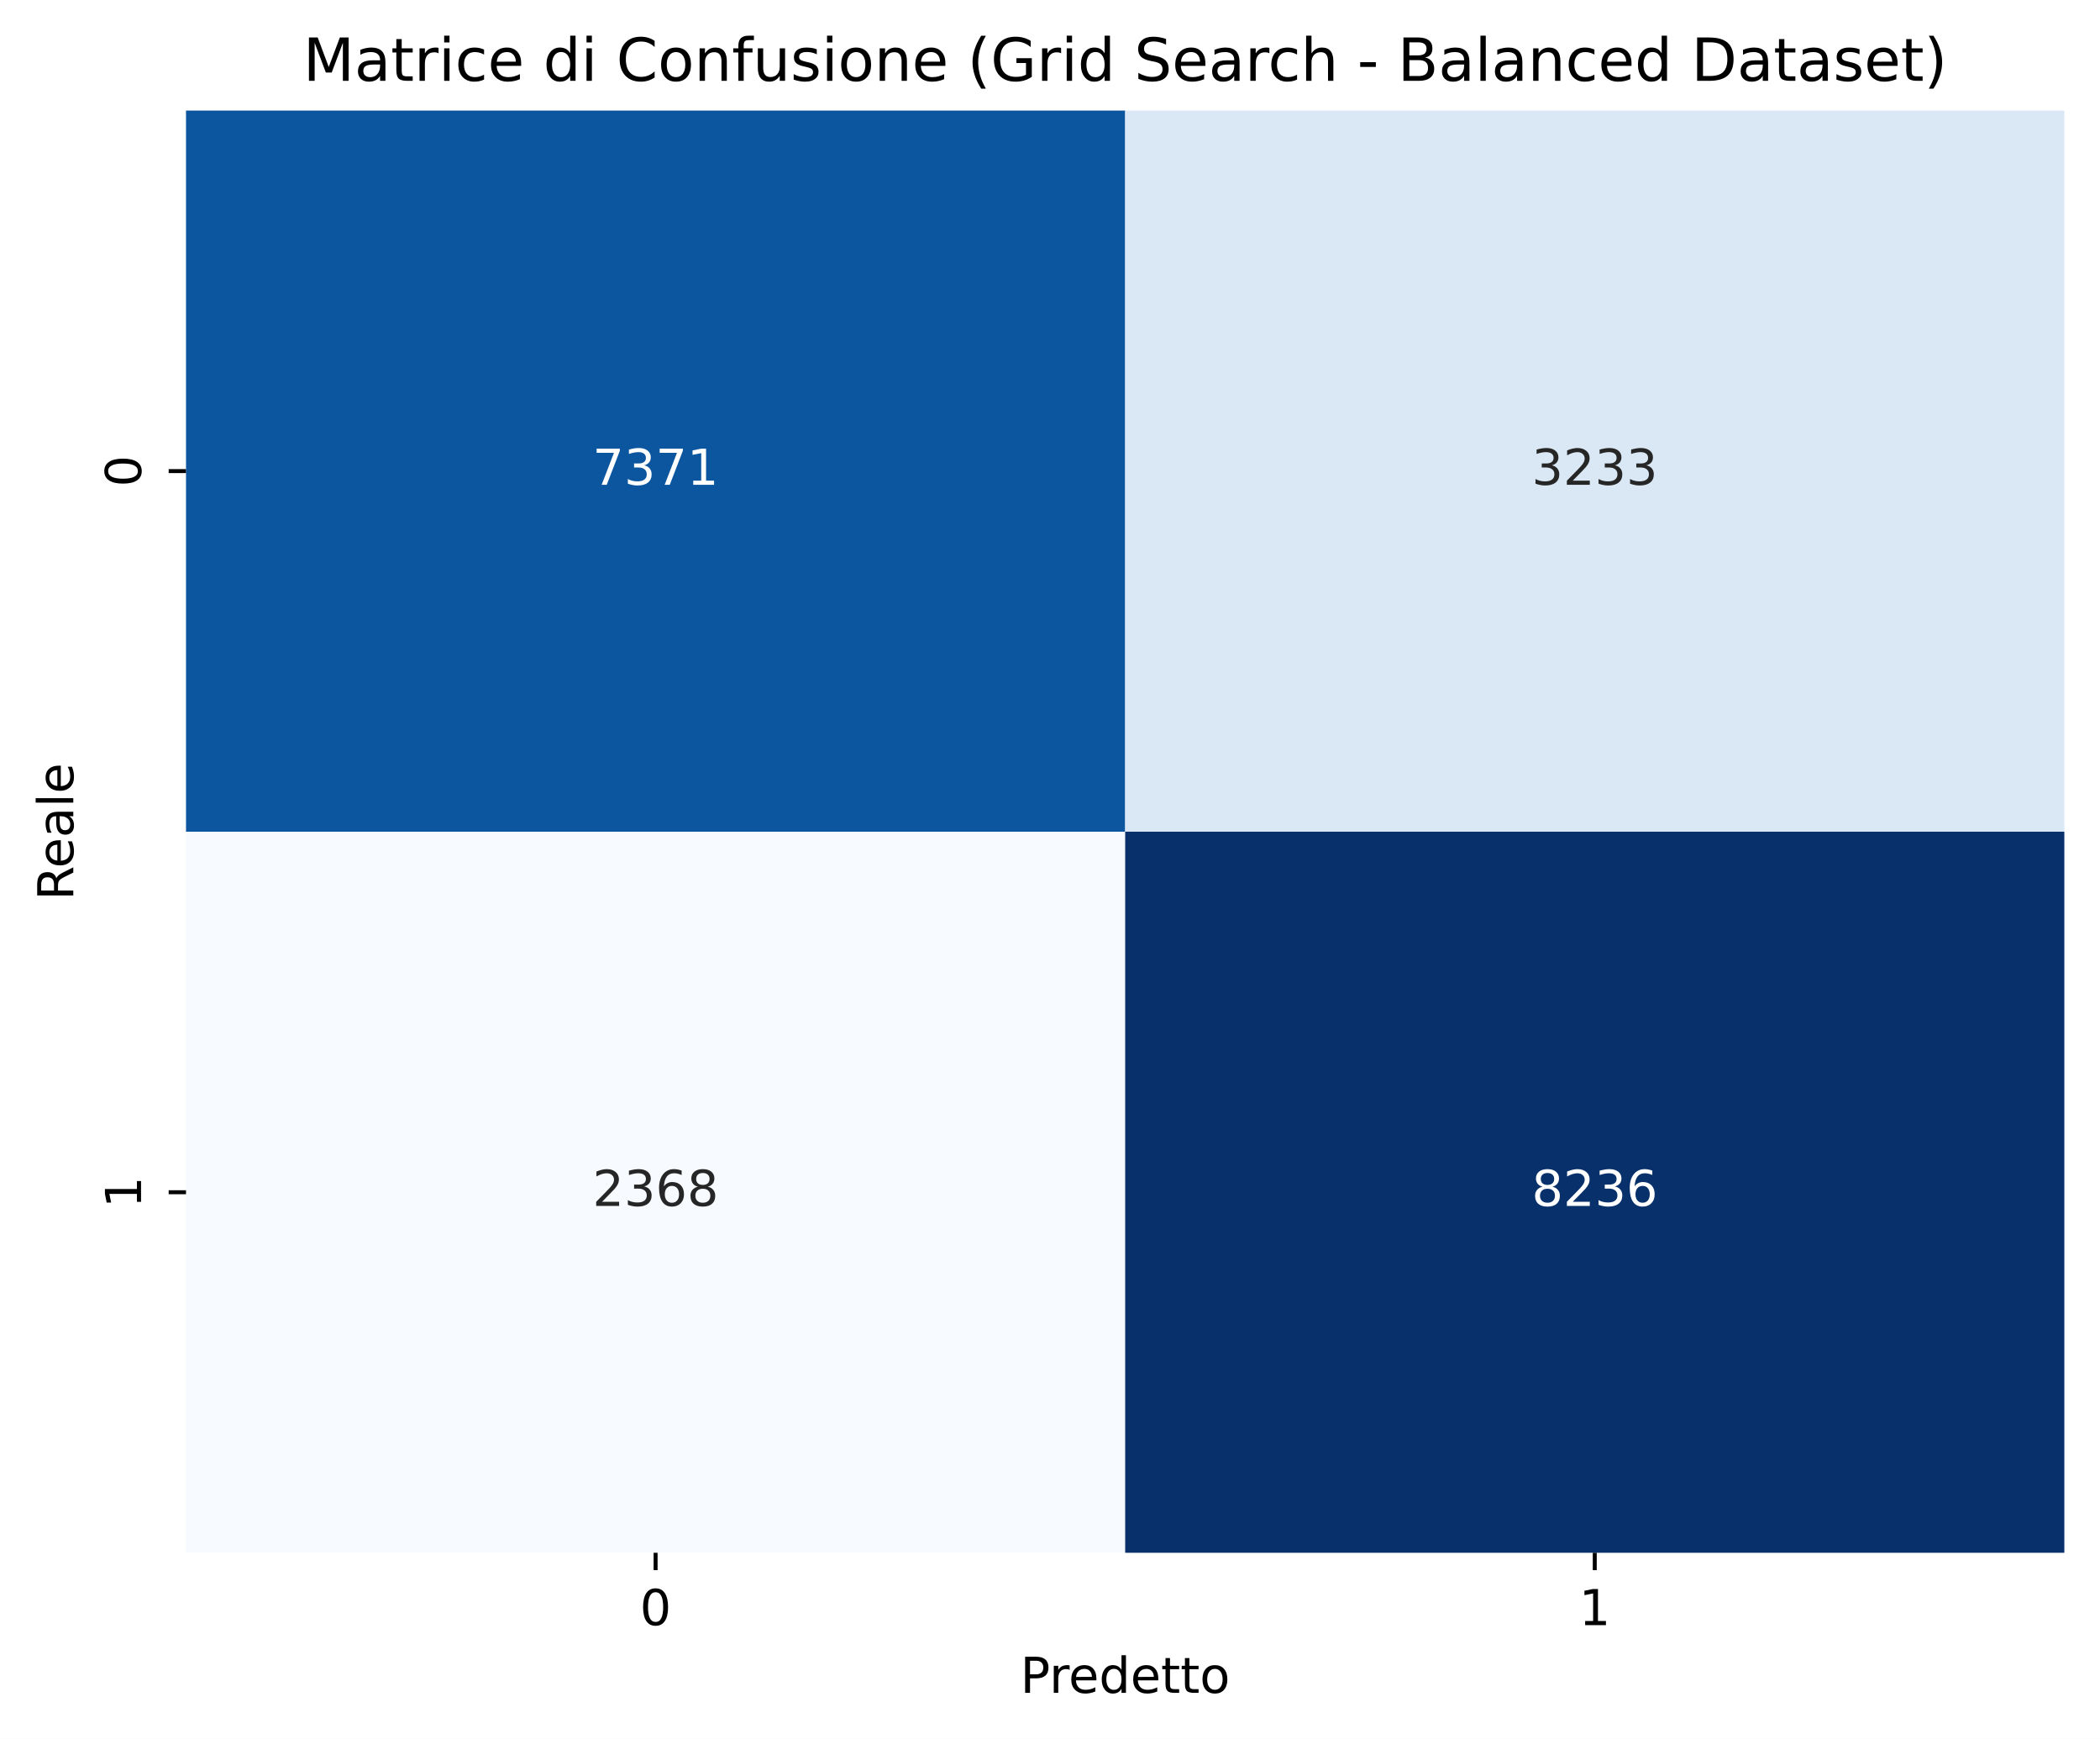
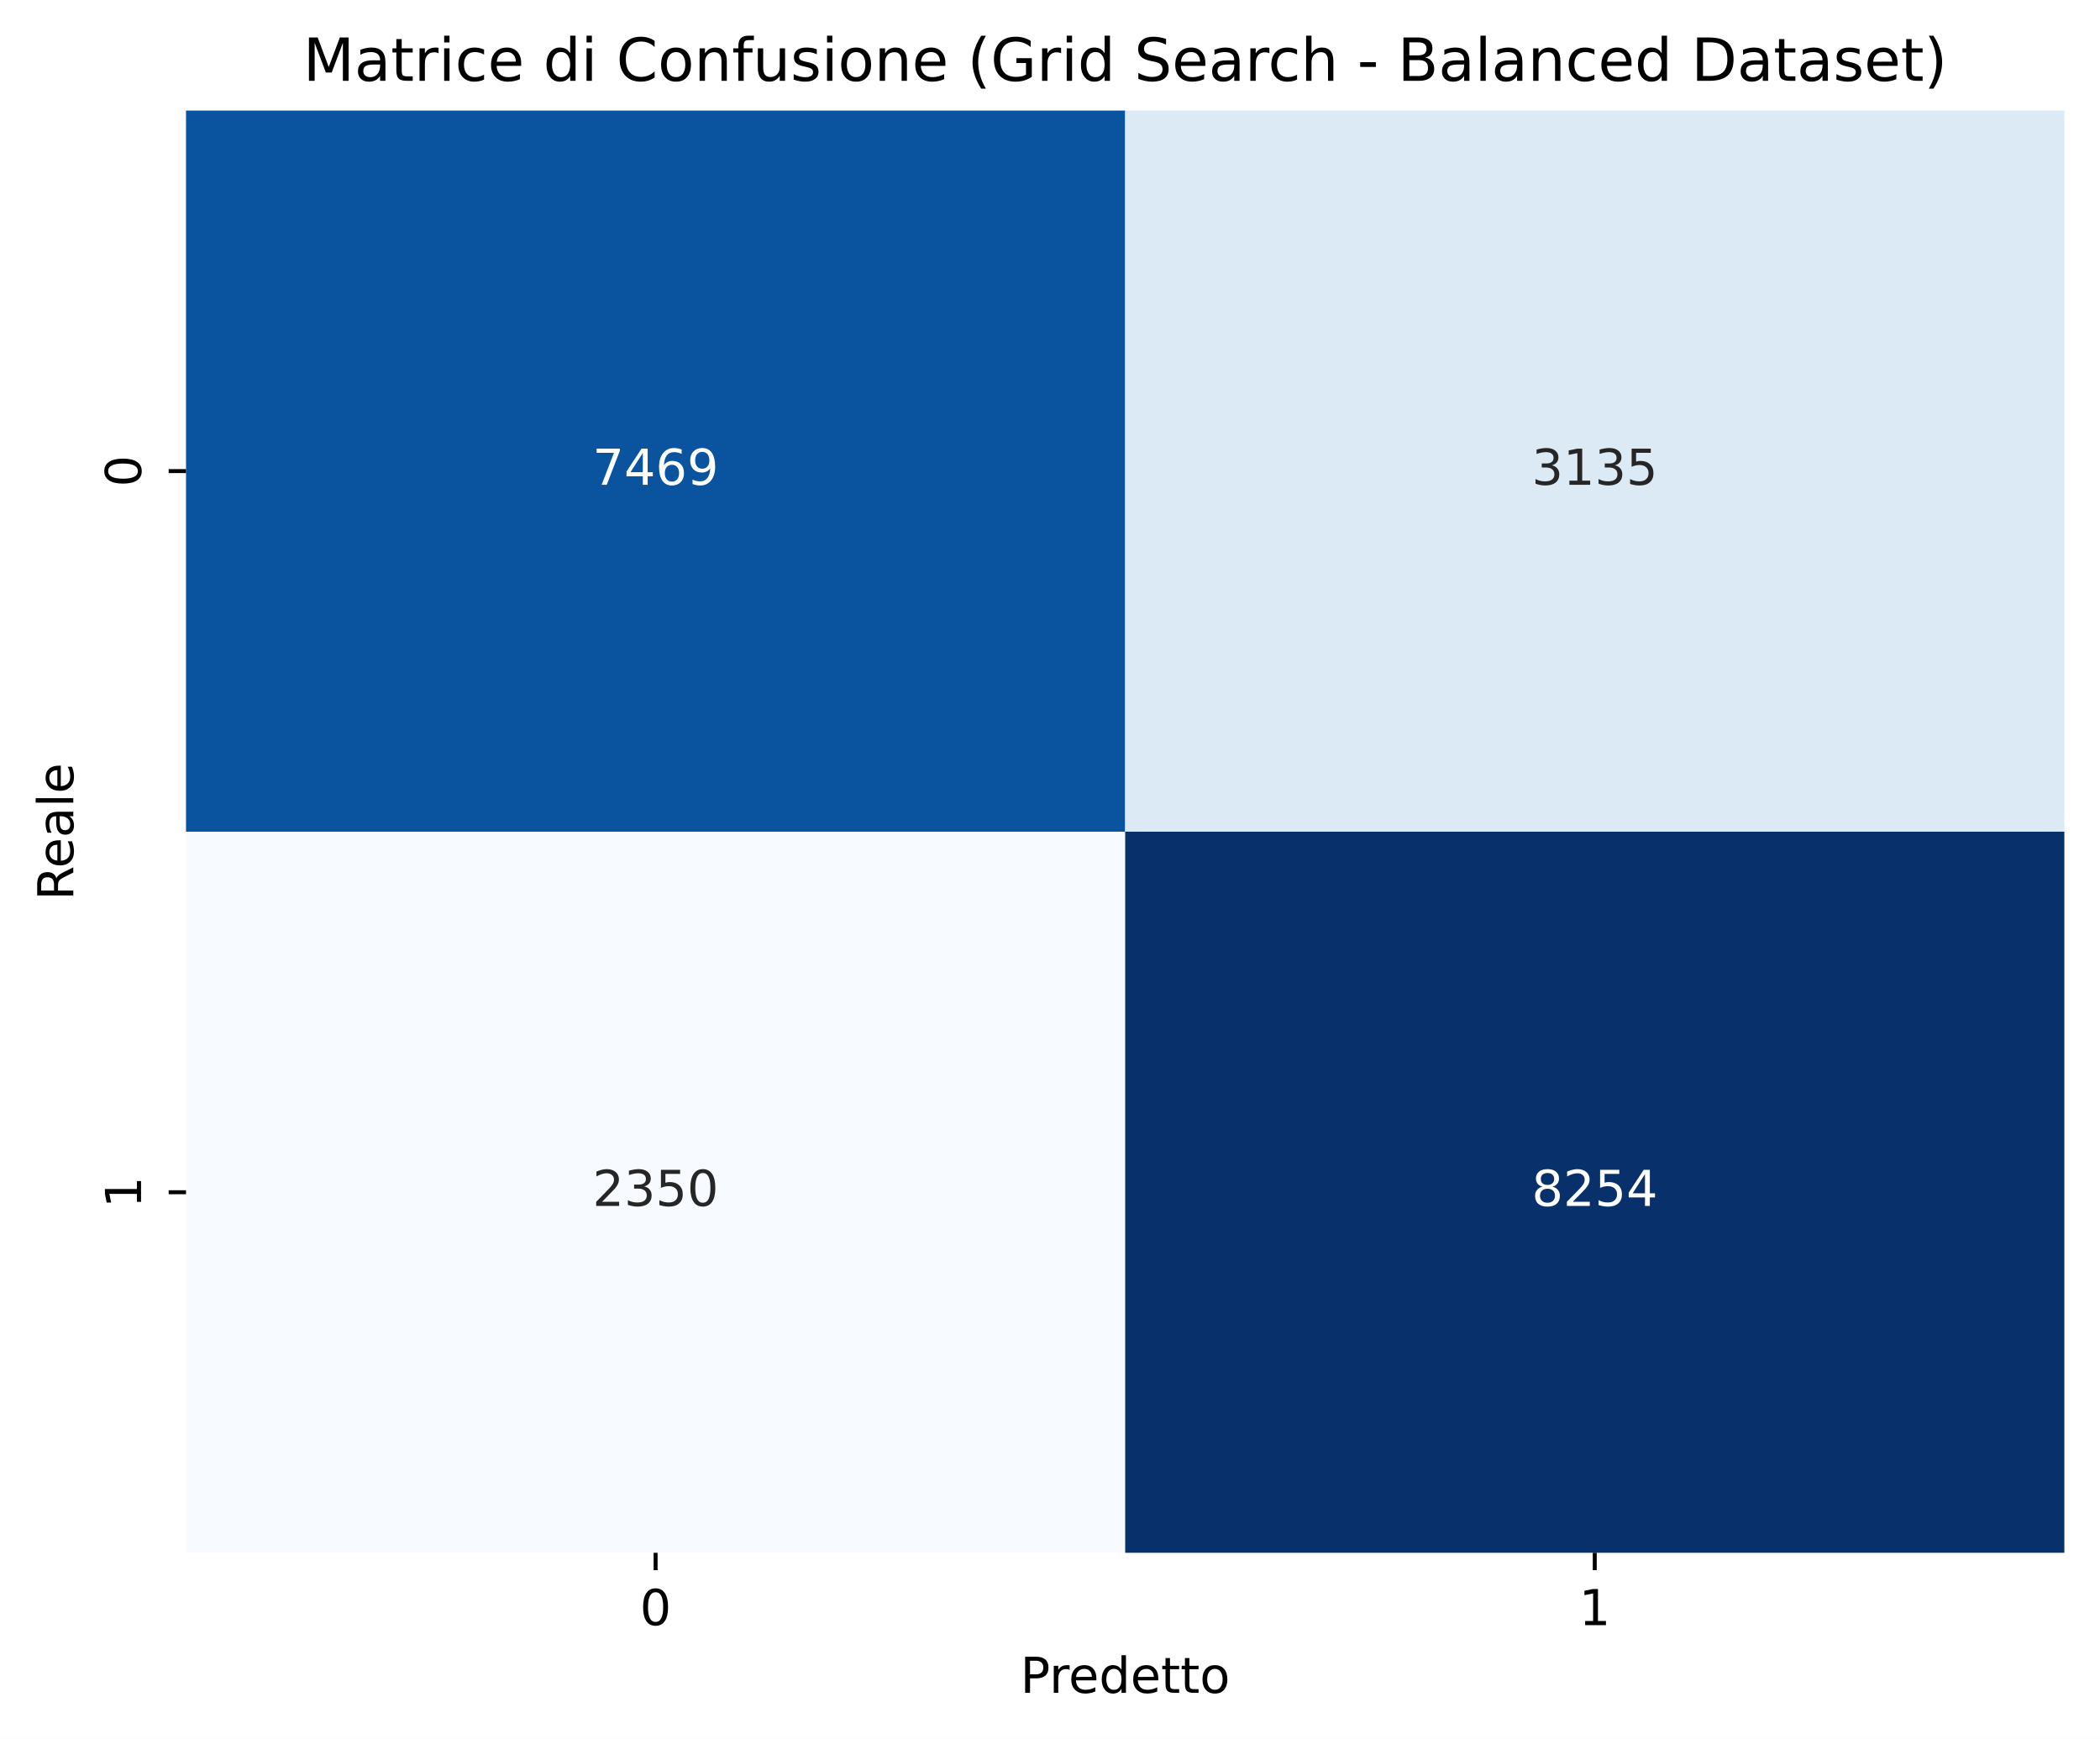
<svg xmlns="http://www.w3.org/2000/svg" xmlns:xlink="http://www.w3.org/1999/xlink" width="423.996pt" height="351.034pt" viewBox="0 0 423.996 351.034" version="1.1">
  <defs>
    <style type="text/css">*{stroke-linejoin: round; stroke-linecap: butt}</style>
  </defs>
  <g id="figure_1">
    <g id="patch_1">
      <path d="M 0 351.034  L 423.996 351.034  L 423.996 0  L 0 0  z " style="fill: #ffffff" />
    </g>
    <g id="axes_1">
      <g id="patch_2">
        <path d="M 37.556 313.478  L 416.796 313.478  L 416.796 22.318  L 37.556 22.318  z " style="fill: #ffffff" />
      </g>
      <g id="QuadMesh_1">
-         <path d="M 37.556 22.318  L 227.176 22.318  L 227.176 167.898  L 37.556 167.898  L 37.556 22.318  " clip-path="url(#p58a5a0b937)" style="fill: #0c56a0" />
-         <path d="M 227.176 22.318  L 416.796 22.318  L 416.796 167.898  L 227.176 167.898  L 227.176 22.318  " clip-path="url(#p58a5a0b937)" style="fill: #dae8f6" />
-         <path d="M 37.556 167.898  L 227.176 167.898  L 227.176 313.478  L 37.556 313.478  L 37.556 167.898  " clip-path="url(#p58a5a0b937)" style="fill: #f7fbff" />
-         <path d="M 227.176 167.898  L 416.796 167.898  L 416.796 313.478  L 227.176 313.478  L 227.176 167.898  " clip-path="url(#p58a5a0b937)" style="fill: #08306b" />
+         <path d="M 37.556 22.318  L 227.176 22.318  L 227.176 167.898  L 37.556 167.898  L 37.556 22.318  " clip-path="url(#pf59c094232)" style="fill: #0a539e" />
+         <path d="M 227.176 22.318  L 416.796 22.318  L 416.796 167.898  L 227.176 167.898  L 227.176 22.318  " clip-path="url(#pf59c094232)" style="fill: #dceaf6" />
+         <path d="M 37.556 167.898  L 227.176 167.898  L 227.176 313.478  L 37.556 313.478  L 37.556 167.898  " clip-path="url(#pf59c094232)" style="fill: #f7fbff" />
+         <path d="M 227.176 167.898  L 416.796 167.898  L 416.796 313.478  L 227.176 313.478  L 227.176 167.898  " clip-path="url(#pf59c094232)" style="fill: #08306b" />
      </g>
      <g id="matplotlib.axis_1">
        <g id="xtick_1">
          <g id="line2d_1">
            <defs>
-               <path id="meb72b0a99a" d="M 0 0  L 0 3.5  " style="stroke: #000000; stroke-width: 0.8" />
-             </defs>
-             <g>
-               <use xlink:href="#meb72b0a99a" x="132.366" y="313.478" style="stroke: #000000; stroke-width: 0.8" />
+               <path id="m415e64befd" d="M 0 0  L 0 3.5  " style="stroke: #000000; stroke-width: 0.8" />
+             </defs>
+             <g>
+               <use xlink:href="#m415e64befd" x="132.366" y="313.478" style="stroke: #000000; stroke-width: 0.8" />
            </g>
          </g>
          <g id="text_1">
            <g transform="translate(129.185 328.0766) scale(0.1 -0.1)">
              <defs>
                <path id="DejaVuSans-30" d="M 2034 4250  Q 1547 4250 1301 3770  Q 1056 3291 1056 2328  Q 1056 1369 1301 889  Q 1547 409 2034 409  Q 2525 409 2770 889  Q 3016 1369 3016 2328  Q 3016 3291 2770 3770  Q 2525 4250 2034 4250  z M 2034 4750  Q 2819 4750 3233 4129  Q 3647 3509 3647 2328  Q 3647 1150 3233 529  Q 2819 -91 2034 -91  Q 1250 -91 836 529  Q 422 1150 422 2328  Q 422 3509 836 4129  Q 1250 4750 2034 4750  z " transform="scale(0.015625)" />
              </defs>
              <use xlink:href="#DejaVuSans-30" />
            </g>
          </g>
        </g>
        <g id="xtick_2">
          <g id="line2d_2">
            <g>
-               <use xlink:href="#meb72b0a99a" x="321.986" y="313.478" style="stroke: #000000; stroke-width: 0.8" />
+               <use xlink:href="#m415e64befd" x="321.986" y="313.478" style="stroke: #000000; stroke-width: 0.8" />
            </g>
          </g>
          <g id="text_2">
            <g transform="translate(318.805 328.0766) scale(0.1 -0.1)">
              <defs>
                <path id="DejaVuSans-31" d="M 794 531  L 1825 531  L 1825 4091  L 703 3866  L 703 4441  L 1819 4666  L 2450 4666  L 2450 531  L 3481 531  L 3481 0  L 794 0  L 794 531  z " transform="scale(0.015625)" />
              </defs>
              <use xlink:href="#DejaVuSans-31" />
            </g>
          </g>
        </g>
        <g id="text_3">
          <g transform="translate(205.9989 341.7547) scale(0.1 -0.1)">
            <defs>
              <path id="DejaVuSans-50" d="M 1259 4147  L 1259 2394  L 2053 2394  Q 2494 2394 2734 2622  Q 2975 2850 2975 3272  Q 2975 3691 2734 3919  Q 2494 4147 2053 4147  L 1259 4147  z M 628 4666  L 2053 4666  Q 2838 4666 3239 4311  Q 3641 3956 3641 3272  Q 3641 2581 3239 2228  Q 2838 1875 2053 1875  L 1259 1875  L 1259 0  L 628 0  L 628 4666  z " transform="scale(0.015625)" />
              <path id="DejaVuSans-72" d="M 2631 2963  Q 2534 3019 2420 3045  Q 2306 3072 2169 3072  Q 1681 3072 1420 2755  Q 1159 2438 1159 1844  L 1159 0  L 581 0  L 581 3500  L 1159 3500  L 1159 2956  Q 1341 3275 1631 3429  Q 1922 3584 2338 3584  Q 2397 3584 2469 3576  Q 2541 3569 2628 3553  L 2631 2963  z " transform="scale(0.015625)" />
              <path id="DejaVuSans-65" d="M 3597 1894  L 3597 1613  L 953 1613  Q 991 1019 1311 708  Q 1631 397 2203 397  Q 2534 397 2845 478  Q 3156 559 3463 722  L 3463 178  Q 3153 47 2828 -22  Q 2503 -91 2169 -91  Q 1331 -91 842 396  Q 353 884 353 1716  Q 353 2575 817 3079  Q 1281 3584 2069 3584  Q 2775 3584 3186 3129  Q 3597 2675 3597 1894  z M 3022 2063  Q 3016 2534 2758 2815  Q 2500 3097 2075 3097  Q 1594 3097 1305 2825  Q 1016 2553 972 2059  L 3022 2063  z " transform="scale(0.015625)" />
              <path id="DejaVuSans-64" d="M 2906 2969  L 2906 4863  L 3481 4863  L 3481 0  L 2906 0  L 2906 525  Q 2725 213 2448 61  Q 2172 -91 1784 -91  Q 1150 -91 751 415  Q 353 922 353 1747  Q 353 2572 751 3078  Q 1150 3584 1784 3584  Q 2172 3584 2448 3432  Q 2725 3281 2906 2969  z M 947 1747  Q 947 1113 1208 752  Q 1469 391 1925 391  Q 2381 391 2643 752  Q 2906 1113 2906 1747  Q 2906 2381 2643 2742  Q 2381 3103 1925 3103  Q 1469 3103 1208 2742  Q 947 2381 947 1747  z " transform="scale(0.015625)" />
              <path id="DejaVuSans-74" d="M 1172 4494  L 1172 3500  L 2356 3500  L 2356 3053  L 1172 3053  L 1172 1153  Q 1172 725 1289 603  Q 1406 481 1766 481  L 2356 481  L 2356 0  L 1766 0  Q 1100 0 847 248  Q 594 497 594 1153  L 594 3053  L 172 3053  L 172 3500  L 594 3500  L 594 4494  L 1172 4494  z " transform="scale(0.015625)" />
              <path id="DejaVuSans-6f" d="M 1959 3097  Q 1497 3097 1228 2736  Q 959 2375 959 1747  Q 959 1119 1226 758  Q 1494 397 1959 397  Q 2419 397 2687 759  Q 2956 1122 2956 1747  Q 2956 2369 2687 2733  Q 2419 3097 1959 3097  z M 1959 3584  Q 2709 3584 3137 3096  Q 3566 2609 3566 1747  Q 3566 888 3137 398  Q 2709 -91 1959 -91  Q 1206 -91 779 398  Q 353 888 353 1747  Q 353 2609 779 3096  Q 1206 3584 1959 3584  z " transform="scale(0.015625)" />
            </defs>
            <use xlink:href="#DejaVuSans-50" />
            <use xlink:href="#DejaVuSans-72" transform="translate(58.55273 0)" />
            <use xlink:href="#DejaVuSans-65" transform="translate(97.41602 0)" />
            <use xlink:href="#DejaVuSans-64" transform="translate(158.9395 0)" />
            <use xlink:href="#DejaVuSans-65" transform="translate(222.416 0)" />
            <use xlink:href="#DejaVuSans-74" transform="translate(283.9395 0)" />
            <use xlink:href="#DejaVuSans-74" transform="translate(323.1484 0)" />
            <use xlink:href="#DejaVuSans-6f" transform="translate(362.3574 0)" />
          </g>
        </g>
      </g>
      <g id="matplotlib.axis_2">
        <g id="ytick_1">
          <g id="line2d_3">
            <defs>
-               <path id="m31fce404c8" d="M 0 0  L -3.5 0  " style="stroke: #000000; stroke-width: 0.8" />
-             </defs>
-             <g>
-               <use xlink:href="#m31fce404c8" x="37.556" y="95.108" style="stroke: #000000; stroke-width: 0.8" />
+               <path id="m2e3ef12fac" d="M 0 0  L -3.5 0  " style="stroke: #000000; stroke-width: 0.8" />
+             </defs>
+             <g>
+               <use xlink:href="#m2e3ef12fac" x="37.556" y="95.108" style="stroke: #000000; stroke-width: 0.8" />
            </g>
          </g>
          <g id="text_4">
            <g transform="translate(28.47656 98.28938) rotate(-90) scale(0.1 -0.1)">
              <use xlink:href="#DejaVuSans-30" />
            </g>
          </g>
        </g>
        <g id="ytick_2">
          <g id="line2d_4">
            <g>
-               <use xlink:href="#m31fce404c8" x="37.556" y="240.688" style="stroke: #000000; stroke-width: 0.8" />
+               <use xlink:href="#m2e3ef12fac" x="37.556" y="240.688" style="stroke: #000000; stroke-width: 0.8" />
            </g>
          </g>
          <g id="text_5">
            <g transform="translate(28.47656 243.8694) rotate(-90) scale(0.1 -0.1)">
              <use xlink:href="#DejaVuSans-31" />
            </g>
          </g>
        </g>
        <g id="text_6">
          <g transform="translate(14.79844 181.7536) rotate(-90) scale(0.1 -0.1)">
            <defs>
              <path id="DejaVuSans-52" d="M 2841 2188  Q 3044 2119 3236 1894  Q 3428 1669 3622 1275  L 4263 0  L 3584 0  L 2988 1197  Q 2756 1666 2539 1819  Q 2322 1972 1947 1972  L 1259 1972  L 1259 0  L 628 0  L 628 4666  L 2053 4666  Q 2853 4666 3247 4331  Q 3641 3997 3641 3322  Q 3641 2881 3436 2590  Q 3231 2300 2841 2188  z M 1259 4147  L 1259 2491  L 2053 2491  Q 2509 2491 2742 2702  Q 2975 2913 2975 3322  Q 2975 3731 2742 3939  Q 2509 4147 2053 4147  L 1259 4147  z " transform="scale(0.015625)" />
              <path id="DejaVuSans-61" d="M 2194 1759  Q 1497 1759 1228 1600  Q 959 1441 959 1056  Q 959 750 1161 570  Q 1363 391 1709 391  Q 2188 391 2477 730  Q 2766 1069 2766 1631  L 2766 1759  L 2194 1759  z M 3341 1997  L 3341 0  L 2766 0  L 2766 531  Q 2569 213 2275 61  Q 1981 -91 1556 -91  Q 1019 -91 701 211  Q 384 513 384 1019  Q 384 1609 779 1909  Q 1175 2209 1959 2209  L 2766 2209  L 2766 2266  Q 2766 2663 2505 2880  Q 2244 3097 1772 3097  Q 1472 3097 1187 3025  Q 903 2953 641 2809  L 641 3341  Q 956 3463 1253 3523  Q 1550 3584 1831 3584  Q 2591 3584 2966 3190  Q 3341 2797 3341 1997  z " transform="scale(0.015625)" />
              <path id="DejaVuSans-6c" d="M 603 4863  L 1178 4863  L 1178 0  L 603 0  L 603 4863  z " transform="scale(0.015625)" />
            </defs>
            <use xlink:href="#DejaVuSans-52" />
            <use xlink:href="#DejaVuSans-65" transform="translate(64.98242 0)" />
            <use xlink:href="#DejaVuSans-61" transform="translate(126.5059 0)" />
            <use xlink:href="#DejaVuSans-6c" transform="translate(187.7852 0)" />
            <use xlink:href="#DejaVuSans-65" transform="translate(215.5684 0)" />
          </g>
        </g>
      </g>
      <g id="text_7">
        <g style="fill: #ffffff" transform="translate(119.6412 97.8675) scale(0.1 -0.1)">
          <defs>
            <path id="DejaVuSans-37" d="M 525 4666  L 3525 4666  L 3525 4397  L 1831 0  L 1172 0  L 2766 4134  L 525 4134  L 525 4666  z " transform="scale(0.015625)" />
-             <path id="DejaVuSans-33" d="M 2597 2516  Q 3050 2419 3304 2112  Q 3559 1806 3559 1356  Q 3559 666 3084 287  Q 2609 -91 1734 -91  Q 1441 -91 1130 -33  Q 819 25 488 141  L 488 750  Q 750 597 1062 519  Q 1375 441 1716 441  Q 2309 441 2620 675  Q 2931 909 2931 1356  Q 2931 1769 2642 2001  Q 2353 2234 1838 2234  L 1294 2234  L 1294 2753  L 1863 2753  Q 2328 2753 2575 2939  Q 2822 3125 2822 3475  Q 2822 3834 2567 4026  Q 2313 4219 1838 4219  Q 1578 4219 1281 4162  Q 984 4106 628 3988  L 628 4550  Q 988 4650 1302 4700  Q 1616 4750 1894 4750  Q 2613 4750 3031 4423  Q 3450 4097 3450 3541  Q 3450 3153 3228 2886  Q 3006 2619 2597 2516  z " transform="scale(0.015625)" />
+             <path id="DejaVuSans-34" d="M 2419 4116  L 825 1625  L 2419 1625  L 2419 4116  z M 2253 4666  L 3047 4666  L 3047 1625  L 3713 1625  L 3713 1100  L 3047 1100  L 3047 0  L 2419 0  L 2419 1100  L 313 1100  L 313 1709  L 2253 4666  z " transform="scale(0.015625)" />
+             <path id="DejaVuSans-36" d="M 2113 2584  Q 1688 2584 1439 2293  Q 1191 2003 1191 1497  Q 1191 994 1439 701  Q 1688 409 2113 409  Q 2538 409 2786 701  Q 3034 994 3034 1497  Q 3034 2003 2786 2293  Q 2538 2584 2113 2584  z M 3366 4563  L 3366 3988  Q 3128 4100 2886 4159  Q 2644 4219 2406 4219  Q 1781 4219 1451 3797  Q 1122 3375 1075 2522  Q 1259 2794 1537 2939  Q 1816 3084 2150 3084  Q 2853 3084 3261 2657  Q 3669 2231 3669 1497  Q 3669 778 3244 343  Q 2819 -91 2113 -91  Q 1303 -91 875 529  Q 447 1150 447 2328  Q 447 3434 972 4092  Q 1497 4750 2381 4750  Q 2619 4750 2861 4703  Q 3103 4656 3366 4563  z " transform="scale(0.015625)" />
+             <path id="DejaVuSans-39" d="M 703 97  L 703 672  Q 941 559 1184 500  Q 1428 441 1663 441  Q 2288 441 2617 861  Q 2947 1281 2994 2138  Q 2813 1869 2534 1725  Q 2256 1581 1919 1581  Q 1219 1581 811 2004  Q 403 2428 403 3163  Q 403 3881 828 4315  Q 1253 4750 1959 4750  Q 2769 4750 3195 4129  Q 3622 3509 3622 2328  Q 3622 1225 3098 567  Q 2575 -91 1691 -91  Q 1453 -91 1209 -44  Q 966 3 703 97  z M 1959 2075  Q 2384 2075 2632 2365  Q 2881 2656 2881 3163  Q 2881 3666 2632 3958  Q 2384 4250 1959 4250  Q 1534 4250 1286 3958  Q 1038 3666 1038 3163  Q 1038 2656 1286 2365  Q 1534 2075 1959 2075  z " transform="scale(0.015625)" />
          </defs>
          <use xlink:href="#DejaVuSans-37" />
-           <use xlink:href="#DejaVuSans-33" transform="translate(63.62305 0)" />
-           <use xlink:href="#DejaVuSans-37" transform="translate(127.2461 0)" />
-           <use xlink:href="#DejaVuSans-31" transform="translate(190.8691 0)" />
+           <use xlink:href="#DejaVuSans-34" transform="translate(63.62305 0)" />
+           <use xlink:href="#DejaVuSans-36" transform="translate(127.2461 0)" />
+           <use xlink:href="#DejaVuSans-39" transform="translate(190.8691 0)" />
        </g>
      </g>
      <g id="text_8">
        <g style="fill: #262626" transform="translate(309.2613 97.8675) scale(0.1 -0.1)">
          <defs>
-             <path id="DejaVuSans-32" d="M 1228 531  L 3431 531  L 3431 0  L 469 0  L 469 531  Q 828 903 1448 1529  Q 2069 2156 2228 2338  Q 2531 2678 2651 2914  Q 2772 3150 2772 3378  Q 2772 3750 2511 3984  Q 2250 4219 1831 4219  Q 1534 4219 1204 4116  Q 875 4013 500 3803  L 500 4441  Q 881 4594 1212 4672  Q 1544 4750 1819 4750  Q 2544 4750 2975 4387  Q 3406 4025 3406 3419  Q 3406 3131 3298 2873  Q 3191 2616 2906 2266  Q 2828 2175 2409 1742  Q 1991 1309 1228 531  z " transform="scale(0.015625)" />
+             <path id="DejaVuSans-33" d="M 2597 2516  Q 3050 2419 3304 2112  Q 3559 1806 3559 1356  Q 3559 666 3084 287  Q 2609 -91 1734 -91  Q 1441 -91 1130 -33  Q 819 25 488 141  L 488 750  Q 750 597 1062 519  Q 1375 441 1716 441  Q 2309 441 2620 675  Q 2931 909 2931 1356  Q 2931 1769 2642 2001  Q 2353 2234 1838 2234  L 1294 2234  L 1294 2753  L 1863 2753  Q 2328 2753 2575 2939  Q 2822 3125 2822 3475  Q 2822 3834 2567 4026  Q 2313 4219 1838 4219  Q 1578 4219 1281 4162  Q 984 4106 628 3988  L 628 4550  Q 988 4650 1302 4700  Q 1616 4750 1894 4750  Q 2613 4750 3031 4423  Q 3450 4097 3450 3541  Q 3450 3153 3228 2886  Q 3006 2619 2597 2516  z " transform="scale(0.015625)" />
+             <path id="DejaVuSans-35" d="M 691 4666  L 3169 4666  L 3169 4134  L 1269 4134  L 1269 2991  Q 1406 3038 1543 3061  Q 1681 3084 1819 3084  Q 2600 3084 3056 2656  Q 3513 2228 3513 1497  Q 3513 744 3044 326  Q 2575 -91 1722 -91  Q 1428 -91 1123 -41  Q 819 9 494 109  L 494 744  Q 775 591 1075 516  Q 1375 441 1709 441  Q 2250 441 2565 725  Q 2881 1009 2881 1497  Q 2881 1984 2565 2268  Q 2250 2553 1709 2553  Q 1456 2553 1204 2497  Q 953 2441 691 2322  L 691 4666  z " transform="scale(0.015625)" />
          </defs>
          <use xlink:href="#DejaVuSans-33" />
-           <use xlink:href="#DejaVuSans-32" transform="translate(63.62305 0)" />
+           <use xlink:href="#DejaVuSans-31" transform="translate(63.62305 0)" />
          <use xlink:href="#DejaVuSans-33" transform="translate(127.2461 0)" />
-           <use xlink:href="#DejaVuSans-33" transform="translate(190.8691 0)" />
+           <use xlink:href="#DejaVuSans-35" transform="translate(190.8691 0)" />
        </g>
      </g>
      <g id="text_9">
        <g style="fill: #262626" transform="translate(119.6412 243.4475) scale(0.1 -0.1)">
          <defs>
-             <path id="DejaVuSans-36" d="M 2113 2584  Q 1688 2584 1439 2293  Q 1191 2003 1191 1497  Q 1191 994 1439 701  Q 1688 409 2113 409  Q 2538 409 2786 701  Q 3034 994 3034 1497  Q 3034 2003 2786 2293  Q 2538 2584 2113 2584  z M 3366 4563  L 3366 3988  Q 3128 4100 2886 4159  Q 2644 4219 2406 4219  Q 1781 4219 1451 3797  Q 1122 3375 1075 2522  Q 1259 2794 1537 2939  Q 1816 3084 2150 3084  Q 2853 3084 3261 2657  Q 3669 2231 3669 1497  Q 3669 778 3244 343  Q 2819 -91 2113 -91  Q 1303 -91 875 529  Q 447 1150 447 2328  Q 447 3434 972 4092  Q 1497 4750 2381 4750  Q 2619 4750 2861 4703  Q 3103 4656 3366 4563  z " transform="scale(0.015625)" />
-             <path id="DejaVuSans-38" d="M 2034 2216  Q 1584 2216 1326 1975  Q 1069 1734 1069 1313  Q 1069 891 1326 650  Q 1584 409 2034 409  Q 2484 409 2743 651  Q 3003 894 3003 1313  Q 3003 1734 2745 1975  Q 2488 2216 2034 2216  z M 1403 2484  Q 997 2584 770 2862  Q 544 3141 544 3541  Q 544 4100 942 4425  Q 1341 4750 2034 4750  Q 2731 4750 3128 4425  Q 3525 4100 3525 3541  Q 3525 3141 3298 2862  Q 3072 2584 2669 2484  Q 3125 2378 3379 2068  Q 3634 1759 3634 1313  Q 3634 634 3220 271  Q 2806 -91 2034 -91  Q 1263 -91 848 271  Q 434 634 434 1313  Q 434 1759 690 2068  Q 947 2378 1403 2484  z M 1172 3481  Q 1172 3119 1398 2916  Q 1625 2713 2034 2713  Q 2441 2713 2670 2916  Q 2900 3119 2900 3481  Q 2900 3844 2670 4047  Q 2441 4250 2034 4250  Q 1625 4250 1398 4047  Q 1172 3844 1172 3481  z " transform="scale(0.015625)" />
+             <path id="DejaVuSans-32" d="M 1228 531  L 3431 531  L 3431 0  L 469 0  L 469 531  Q 828 903 1448 1529  Q 2069 2156 2228 2338  Q 2531 2678 2651 2914  Q 2772 3150 2772 3378  Q 2772 3750 2511 3984  Q 2250 4219 1831 4219  Q 1534 4219 1204 4116  Q 875 4013 500 3803  L 500 4441  Q 881 4594 1212 4672  Q 1544 4750 1819 4750  Q 2544 4750 2975 4387  Q 3406 4025 3406 3419  Q 3406 3131 3298 2873  Q 3191 2616 2906 2266  Q 2828 2175 2409 1742  Q 1991 1309 1228 531  z " transform="scale(0.015625)" />
          </defs>
          <use xlink:href="#DejaVuSans-32" />
          <use xlink:href="#DejaVuSans-33" transform="translate(63.62305 0)" />
-           <use xlink:href="#DejaVuSans-36" transform="translate(127.2461 0)" />
-           <use xlink:href="#DejaVuSans-38" transform="translate(190.8691 0)" />
+           <use xlink:href="#DejaVuSans-35" transform="translate(127.2461 0)" />
+           <use xlink:href="#DejaVuSans-30" transform="translate(190.8691 0)" />
        </g>
      </g>
      <g id="text_10">
        <g style="fill: #ffffff" transform="translate(309.2613 243.4475) scale(0.1 -0.1)">
+           <defs>
+             <path id="DejaVuSans-38" d="M 2034 2216  Q 1584 2216 1326 1975  Q 1069 1734 1069 1313  Q 1069 891 1326 650  Q 1584 409 2034 409  Q 2484 409 2743 651  Q 3003 894 3003 1313  Q 3003 1734 2745 1975  Q 2488 2216 2034 2216  z M 1403 2484  Q 997 2584 770 2862  Q 544 3141 544 3541  Q 544 4100 942 4425  Q 1341 4750 2034 4750  Q 2731 4750 3128 4425  Q 3525 4100 3525 3541  Q 3525 3141 3298 2862  Q 3072 2584 2669 2484  Q 3125 2378 3379 2068  Q 3634 1759 3634 1313  Q 3634 634 3220 271  Q 2806 -91 2034 -91  Q 1263 -91 848 271  Q 434 634 434 1313  Q 434 1759 690 2068  Q 947 2378 1403 2484  z M 1172 3481  Q 1172 3119 1398 2916  Q 1625 2713 2034 2713  Q 2441 2713 2670 2916  Q 2900 3119 2900 3481  Q 2900 3844 2670 4047  Q 2441 4250 2034 4250  Q 1625 4250 1398 4047  Q 1172 3844 1172 3481  z " transform="scale(0.015625)" />
+           </defs>
          <use xlink:href="#DejaVuSans-38" />
          <use xlink:href="#DejaVuSans-32" transform="translate(63.62305 0)" />
-           <use xlink:href="#DejaVuSans-33" transform="translate(127.2461 0)" />
-           <use xlink:href="#DejaVuSans-36" transform="translate(190.8691 0)" />
+           <use xlink:href="#DejaVuSans-35" transform="translate(127.2461 0)" />
+           <use xlink:href="#DejaVuSans-34" transform="translate(190.8691 0)" />
        </g>
      </g>
      <g id="text_11">
        <g transform="translate(61.20125 16.31812) scale(0.12 -0.12)">
          <defs>
            <path id="DejaVuSans-4d" d="M 628 4666  L 1569 4666  L 2759 1491  L 3956 4666  L 4897 4666  L 4897 0  L 4281 0  L 4281 4097  L 3078 897  L 2444 897  L 1241 4097  L 1241 0  L 628 0  L 628 4666  z " transform="scale(0.015625)" />
            <path id="DejaVuSans-69" d="M 603 3500  L 1178 3500  L 1178 0  L 603 0  L 603 3500  z M 603 4863  L 1178 4863  L 1178 4134  L 603 4134  L 603 4863  z " transform="scale(0.015625)" />
            <path id="DejaVuSans-63" d="M 3122 3366  L 3122 2828  Q 2878 2963 2633 3030  Q 2388 3097 2138 3097  Q 1578 3097 1268 2742  Q 959 2388 959 1747  Q 959 1106 1268 751  Q 1578 397 2138 397  Q 2388 397 2633 464  Q 2878 531 3122 666  L 3122 134  Q 2881 22 2623 -34  Q 2366 -91 2075 -91  Q 1284 -91 818 406  Q 353 903 353 1747  Q 353 2603 823 3093  Q 1294 3584 2113 3584  Q 2378 3584 2631 3529  Q 2884 3475 3122 3366  z " transform="scale(0.015625)" />
            <path id="DejaVuSans-20" transform="scale(0.015625)" />
            <path id="DejaVuSans-43" d="M 4122 4306  L 4122 3641  Q 3803 3938 3442 4084  Q 3081 4231 2675 4231  Q 1875 4231 1450 3742  Q 1025 3253 1025 2328  Q 1025 1406 1450 917  Q 1875 428 2675 428  Q 3081 428 3442 575  Q 3803 722 4122 1019  L 4122 359  Q 3791 134 3420 21  Q 3050 -91 2638 -91  Q 1578 -91 968 557  Q 359 1206 359 2328  Q 359 3453 968 4101  Q 1578 4750 2638 4750  Q 3056 4750 3426 4639  Q 3797 4528 4122 4306  z " transform="scale(0.015625)" />
            <path id="DejaVuSans-6e" d="M 3513 2113  L 3513 0  L 2938 0  L 2938 2094  Q 2938 2591 2744 2837  Q 2550 3084 2163 3084  Q 1697 3084 1428 2787  Q 1159 2491 1159 1978  L 1159 0  L 581 0  L 581 3500  L 1159 3500  L 1159 2956  Q 1366 3272 1645 3428  Q 1925 3584 2291 3584  Q 2894 3584 3203 3211  Q 3513 2838 3513 2113  z " transform="scale(0.015625)" />
            <path id="DejaVuSans-66" d="M 2375 4863  L 2375 4384  L 1825 4384  Q 1516 4384 1395 4259  Q 1275 4134 1275 3809  L 1275 3500  L 2222 3500  L 2222 3053  L 1275 3053  L 1275 0  L 697 0  L 697 3053  L 147 3053  L 147 3500  L 697 3500  L 697 3744  Q 697 4328 969 4595  Q 1241 4863 1831 4863  L 2375 4863  z " transform="scale(0.015625)" />
            <path id="DejaVuSans-75" d="M 544 1381  L 544 3500  L 1119 3500  L 1119 1403  Q 1119 906 1312 657  Q 1506 409 1894 409  Q 2359 409 2629 706  Q 2900 1003 2900 1516  L 2900 3500  L 3475 3500  L 3475 0  L 2900 0  L 2900 538  Q 2691 219 2414 64  Q 2138 -91 1772 -91  Q 1169 -91 856 284  Q 544 659 544 1381  z M 1991 3584  L 1991 3584  z " transform="scale(0.015625)" />
            <path id="DejaVuSans-73" d="M 2834 3397  L 2834 2853  Q 2591 2978 2328 3040  Q 2066 3103 1784 3103  Q 1356 3103 1142 2972  Q 928 2841 928 2578  Q 928 2378 1081 2264  Q 1234 2150 1697 2047  L 1894 2003  Q 2506 1872 2764 1633  Q 3022 1394 3022 966  Q 3022 478 2636 193  Q 2250 -91 1575 -91  Q 1294 -91 989 -36  Q 684 19 347 128  L 347 722  Q 666 556 975 473  Q 1284 391 1588 391  Q 1994 391 2212 530  Q 2431 669 2431 922  Q 2431 1156 2273 1281  Q 2116 1406 1581 1522  L 1381 1569  Q 847 1681 609 1914  Q 372 2147 372 2553  Q 372 3047 722 3315  Q 1072 3584 1716 3584  Q 2034 3584 2315 3537  Q 2597 3491 2834 3397  z " transform="scale(0.015625)" />
            <path id="DejaVuSans-28" d="M 1984 4856  Q 1566 4138 1362 3434  Q 1159 2731 1159 2009  Q 1159 1288 1364 580  Q 1569 -128 1984 -844  L 1484 -844  Q 1016 -109 783 600  Q 550 1309 550 2009  Q 550 2706 781 3412  Q 1013 4119 1484 4856  L 1984 4856  z " transform="scale(0.015625)" />
            <path id="DejaVuSans-47" d="M 3809 666  L 3809 1919  L 2778 1919  L 2778 2438  L 4434 2438  L 4434 434  Q 4069 175 3628 42  Q 3188 -91 2688 -91  Q 1594 -91 976 548  Q 359 1188 359 2328  Q 359 3472 976 4111  Q 1594 4750 2688 4750  Q 3144 4750 3555 4637  Q 3966 4525 4313 4306  L 4313 3634  Q 3963 3931 3569 4081  Q 3175 4231 2741 4231  Q 1884 4231 1454 3753  Q 1025 3275 1025 2328  Q 1025 1384 1454 906  Q 1884 428 2741 428  Q 3075 428 3337 486  Q 3600 544 3809 666  z " transform="scale(0.015625)" />
            <path id="DejaVuSans-53" d="M 3425 4513  L 3425 3897  Q 3066 4069 2747 4153  Q 2428 4238 2131 4238  Q 1616 4238 1336 4038  Q 1056 3838 1056 3469  Q 1056 3159 1242 3001  Q 1428 2844 1947 2747  L 2328 2669  Q 3034 2534 3370 2195  Q 3706 1856 3706 1288  Q 3706 609 3251 259  Q 2797 -91 1919 -91  Q 1588 -91 1214 -16  Q 841 59 441 206  L 441 856  Q 825 641 1194 531  Q 1563 422 1919 422  Q 2459 422 2753 634  Q 3047 847 3047 1241  Q 3047 1584 2836 1778  Q 2625 1972 2144 2069  L 1759 2144  Q 1053 2284 737 2584  Q 422 2884 422 3419  Q 422 4038 858 4394  Q 1294 4750 2059 4750  Q 2388 4750 2728 4690  Q 3069 4631 3425 4513  z " transform="scale(0.015625)" />
            <path id="DejaVuSans-68" d="M 3513 2113  L 3513 0  L 2938 0  L 2938 2094  Q 2938 2591 2744 2837  Q 2550 3084 2163 3084  Q 1697 3084 1428 2787  Q 1159 2491 1159 1978  L 1159 0  L 581 0  L 581 4863  L 1159 4863  L 1159 2956  Q 1366 3272 1645 3428  Q 1925 3584 2291 3584  Q 2894 3584 3203 3211  Q 3513 2838 3513 2113  z " transform="scale(0.015625)" />
            <path id="DejaVuSans-2d" d="M 313 2009  L 1997 2009  L 1997 1497  L 313 1497  L 313 2009  z " transform="scale(0.015625)" />
            <path id="DejaVuSans-42" d="M 1259 2228  L 1259 519  L 2272 519  Q 2781 519 3026 730  Q 3272 941 3272 1375  Q 3272 1813 3026 2020  Q 2781 2228 2272 2228  L 1259 2228  z M 1259 4147  L 1259 2741  L 2194 2741  Q 2656 2741 2882 2914  Q 3109 3088 3109 3444  Q 3109 3797 2882 3972  Q 2656 4147 2194 4147  L 1259 4147  z M 628 4666  L 2241 4666  Q 2963 4666 3353 4366  Q 3744 4066 3744 3513  Q 3744 3084 3544 2831  Q 3344 2578 2956 2516  Q 3422 2416 3680 2098  Q 3938 1781 3938 1306  Q 3938 681 3513 340  Q 3088 0 2303 0  L 628 0  L 628 4666  z " transform="scale(0.015625)" />
            <path id="DejaVuSans-44" d="M 1259 4147  L 1259 519  L 2022 519  Q 2988 519 3436 956  Q 3884 1394 3884 2338  Q 3884 3275 3436 3711  Q 2988 4147 2022 4147  L 1259 4147  z M 628 4666  L 1925 4666  Q 3281 4666 3915 4102  Q 4550 3538 4550 2338  Q 4550 1131 3912 565  Q 3275 0 1925 0  L 628 0  L 628 4666  z " transform="scale(0.015625)" />
            <path id="DejaVuSans-29" d="M 513 4856  L 1013 4856  Q 1481 4119 1714 3412  Q 1947 2706 1947 2009  Q 1947 1309 1714 600  Q 1481 -109 1013 -844  L 513 -844  Q 928 -128 1133 580  Q 1338 1288 1338 2009  Q 1338 2731 1133 3434  Q 928 4138 513 4856  z " transform="scale(0.015625)" />
          </defs>
          <use xlink:href="#DejaVuSans-4d" />
          <use xlink:href="#DejaVuSans-61" transform="translate(86.2793 0)" />
          <use xlink:href="#DejaVuSans-74" transform="translate(147.5586 0)" />
          <use xlink:href="#DejaVuSans-72" transform="translate(186.7676 0)" />
          <use xlink:href="#DejaVuSans-69" transform="translate(227.8809 0)" />
          <use xlink:href="#DejaVuSans-63" transform="translate(255.6641 0)" />
          <use xlink:href="#DejaVuSans-65" transform="translate(310.6445 0)" />
          <use xlink:href="#DejaVuSans-20" transform="translate(372.168 0)" />
          <use xlink:href="#DejaVuSans-64" transform="translate(403.9551 0)" />
          <use xlink:href="#DejaVuSans-69" transform="translate(467.4316 0)" />
          <use xlink:href="#DejaVuSans-20" transform="translate(495.2148 0)" />
          <use xlink:href="#DejaVuSans-43" transform="translate(527.002 0)" />
          <use xlink:href="#DejaVuSans-6f" transform="translate(596.8262 0)" />
          <use xlink:href="#DejaVuSans-6e" transform="translate(658.0078 0)" />
          <use xlink:href="#DejaVuSans-66" transform="translate(721.3867 0)" />
          <use xlink:href="#DejaVuSans-75" transform="translate(756.5918 0)" />
          <use xlink:href="#DejaVuSans-73" transform="translate(819.9707 0)" />
          <use xlink:href="#DejaVuSans-69" transform="translate(872.0703 0)" />
          <use xlink:href="#DejaVuSans-6f" transform="translate(899.8535 0)" />
          <use xlink:href="#DejaVuSans-6e" transform="translate(961.0352 0)" />
          <use xlink:href="#DejaVuSans-65" transform="translate(1024.414 0)" />
          <use xlink:href="#DejaVuSans-20" transform="translate(1085.938 0)" />
          <use xlink:href="#DejaVuSans-28" transform="translate(1117.725 0)" />
          <use xlink:href="#DejaVuSans-47" transform="translate(1156.738 0)" />
          <use xlink:href="#DejaVuSans-72" transform="translate(1234.229 0)" />
          <use xlink:href="#DejaVuSans-69" transform="translate(1275.342 0)" />
          <use xlink:href="#DejaVuSans-64" transform="translate(1303.125 0)" />
          <use xlink:href="#DejaVuSans-20" transform="translate(1366.602 0)" />
          <use xlink:href="#DejaVuSans-53" transform="translate(1398.389 0)" />
          <use xlink:href="#DejaVuSans-65" transform="translate(1461.865 0)" />
          <use xlink:href="#DejaVuSans-61" transform="translate(1523.389 0)" />
          <use xlink:href="#DejaVuSans-72" transform="translate(1584.668 0)" />
          <use xlink:href="#DejaVuSans-63" transform="translate(1623.531 0)" />
          <use xlink:href="#DejaVuSans-68" transform="translate(1678.512 0)" />
          <use xlink:href="#DejaVuSans-20" transform="translate(1741.891 0)" />
          <use xlink:href="#DejaVuSans-2d" transform="translate(1773.678 0)" />
          <use xlink:href="#DejaVuSans-20" transform="translate(1809.762 0)" />
          <use xlink:href="#DejaVuSans-42" transform="translate(1841.549 0)" />
          <use xlink:href="#DejaVuSans-61" transform="translate(1910.152 0)" />
          <use xlink:href="#DejaVuSans-6c" transform="translate(1971.432 0)" />
          <use xlink:href="#DejaVuSans-61" transform="translate(1999.215 0)" />
          <use xlink:href="#DejaVuSans-6e" transform="translate(2060.494 0)" />
          <use xlink:href="#DejaVuSans-63" transform="translate(2123.873 0)" />
          <use xlink:href="#DejaVuSans-65" transform="translate(2178.854 0)" />
          <use xlink:href="#DejaVuSans-64" transform="translate(2240.377 0)" />
          <use xlink:href="#DejaVuSans-20" transform="translate(2303.854 0)" />
          <use xlink:href="#DejaVuSans-44" transform="translate(2335.641 0)" />
          <use xlink:href="#DejaVuSans-61" transform="translate(2412.643 0)" />
          <use xlink:href="#DejaVuSans-74" transform="translate(2473.922 0)" />
          <use xlink:href="#DejaVuSans-61" transform="translate(2513.131 0)" />
          <use xlink:href="#DejaVuSans-73" transform="translate(2574.41 0)" />
          <use xlink:href="#DejaVuSans-65" transform="translate(2626.51 0)" />
          <use xlink:href="#DejaVuSans-74" transform="translate(2688.033 0)" />
          <use xlink:href="#DejaVuSans-29" transform="translate(2727.242 0)" />
        </g>
      </g>
    </g>
  </g>
  <defs>
-     <clipPath id="p58a5a0b937">
+     <clipPath id="pf59c094232">
      <rect x="37.556" y="22.318" width="379.24" height="291.16" />
    </clipPath>
  </defs>
</svg>
